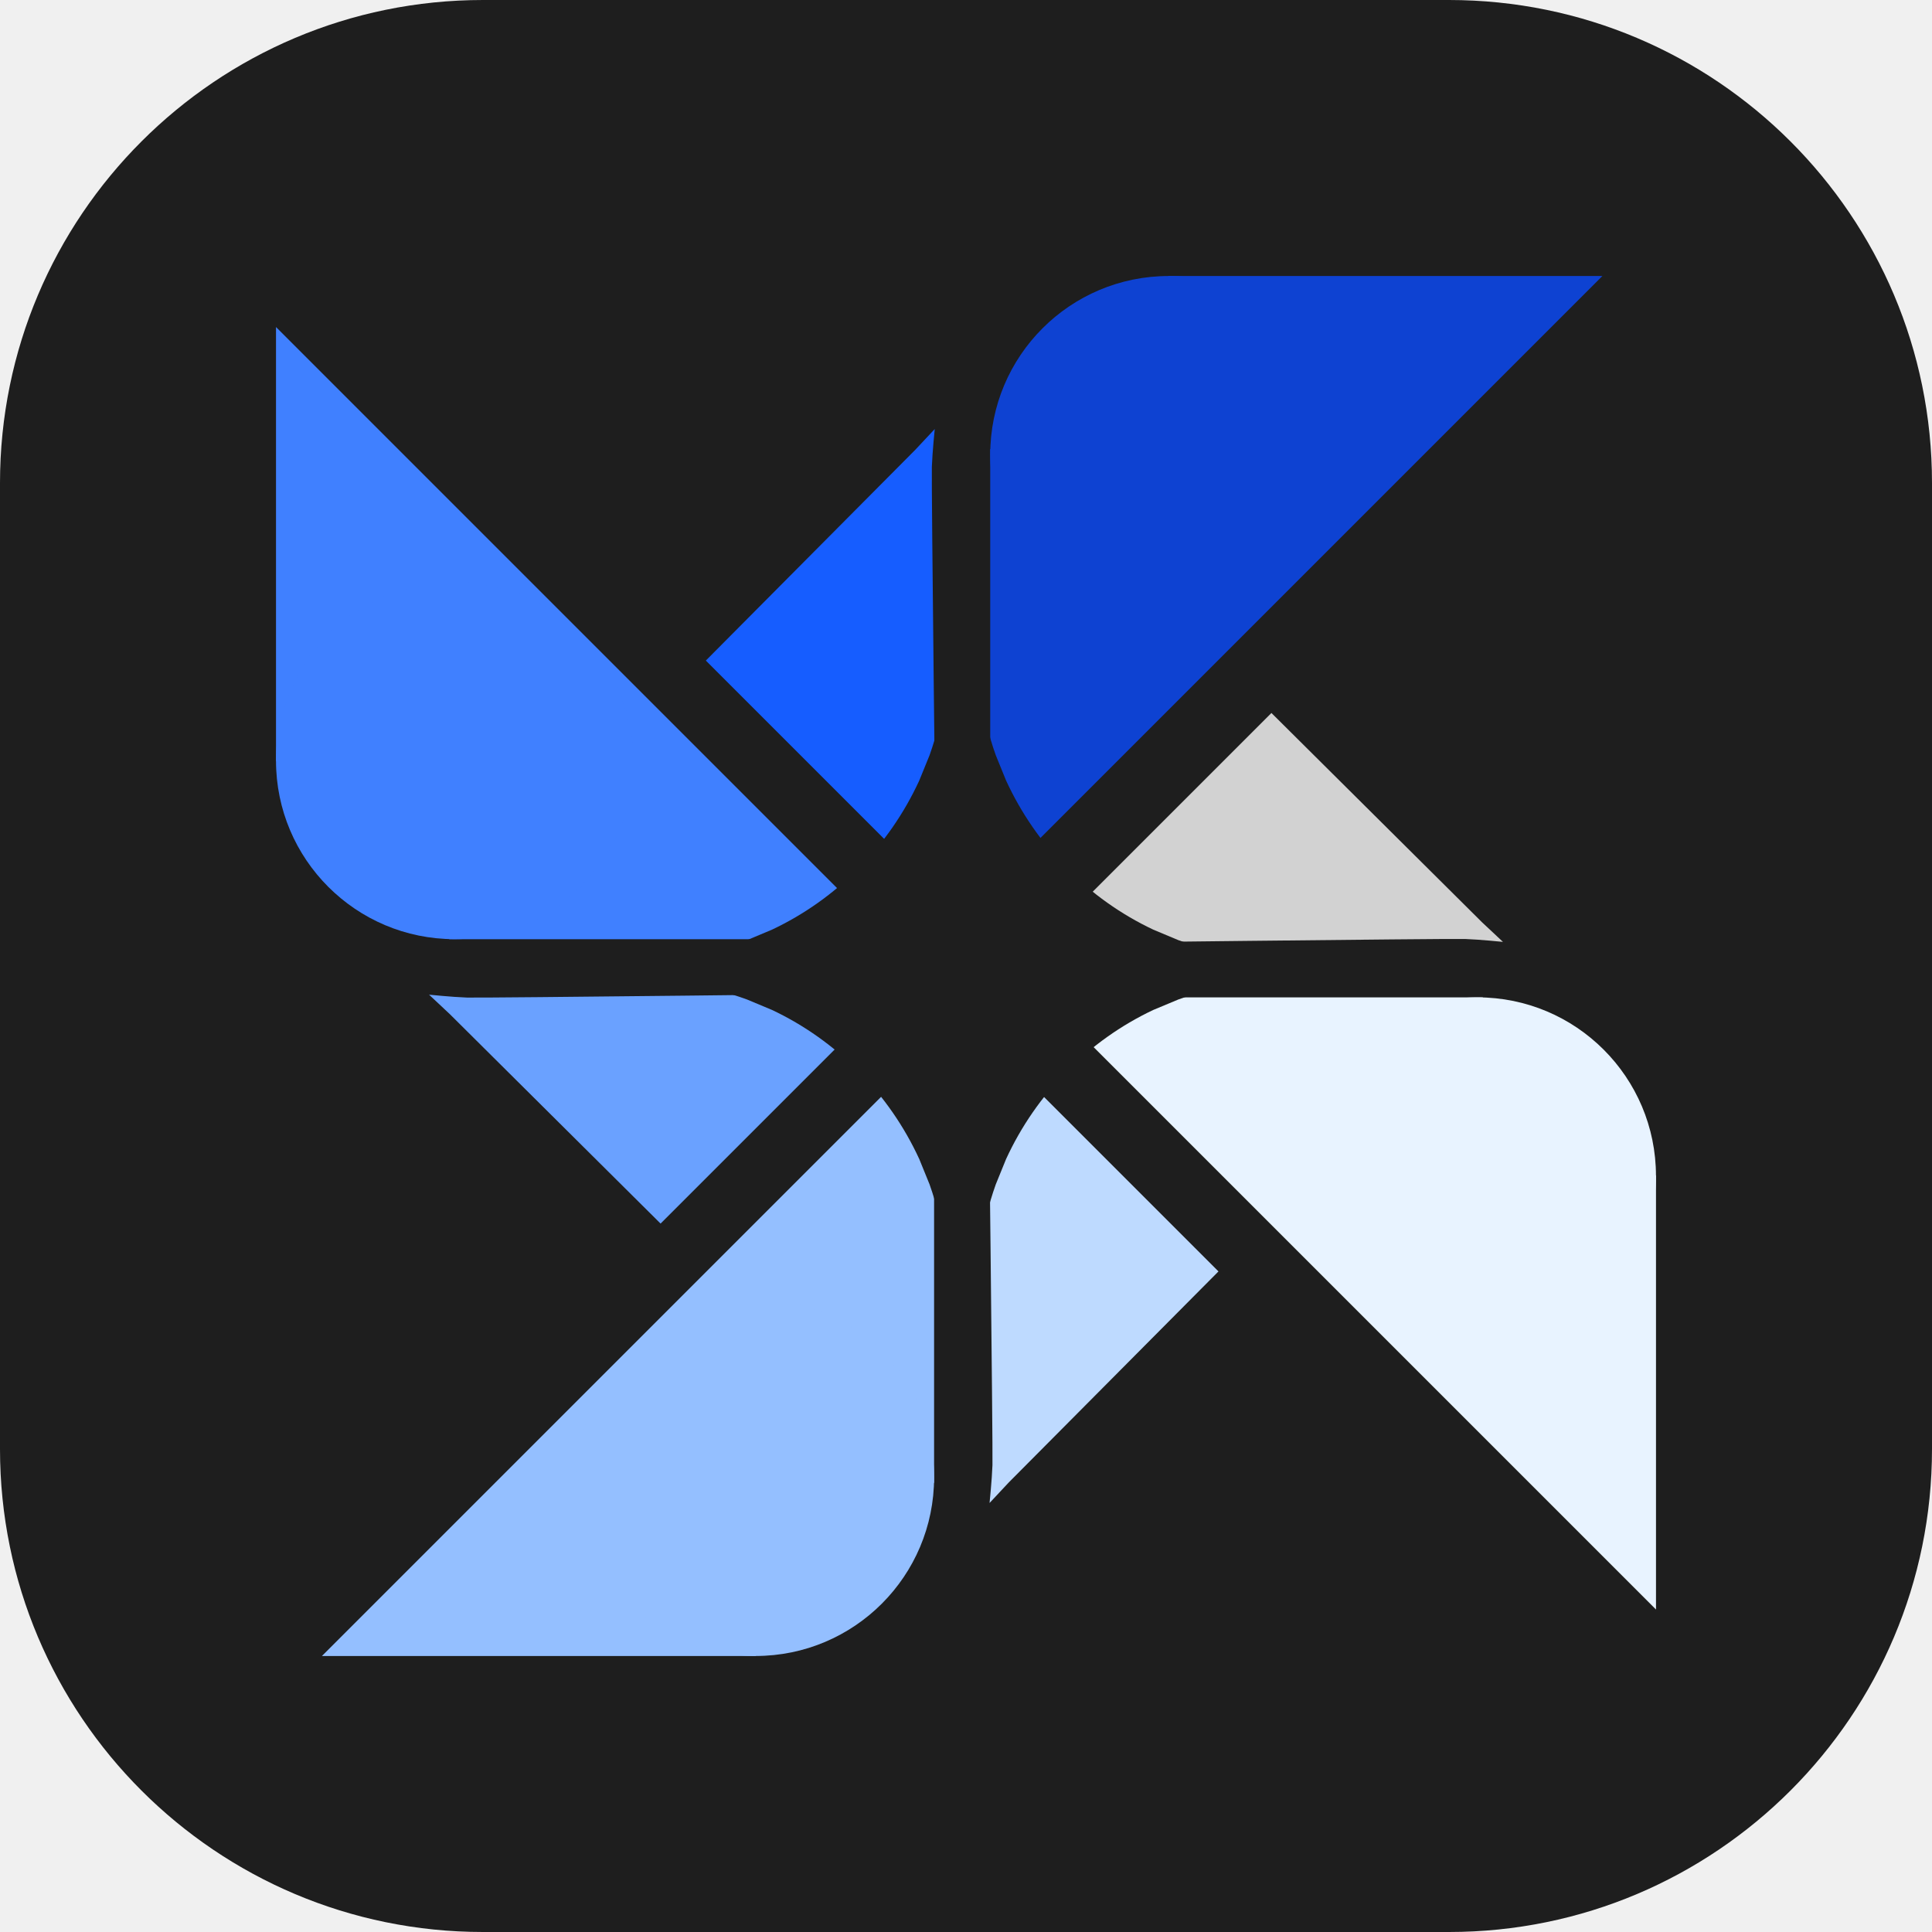
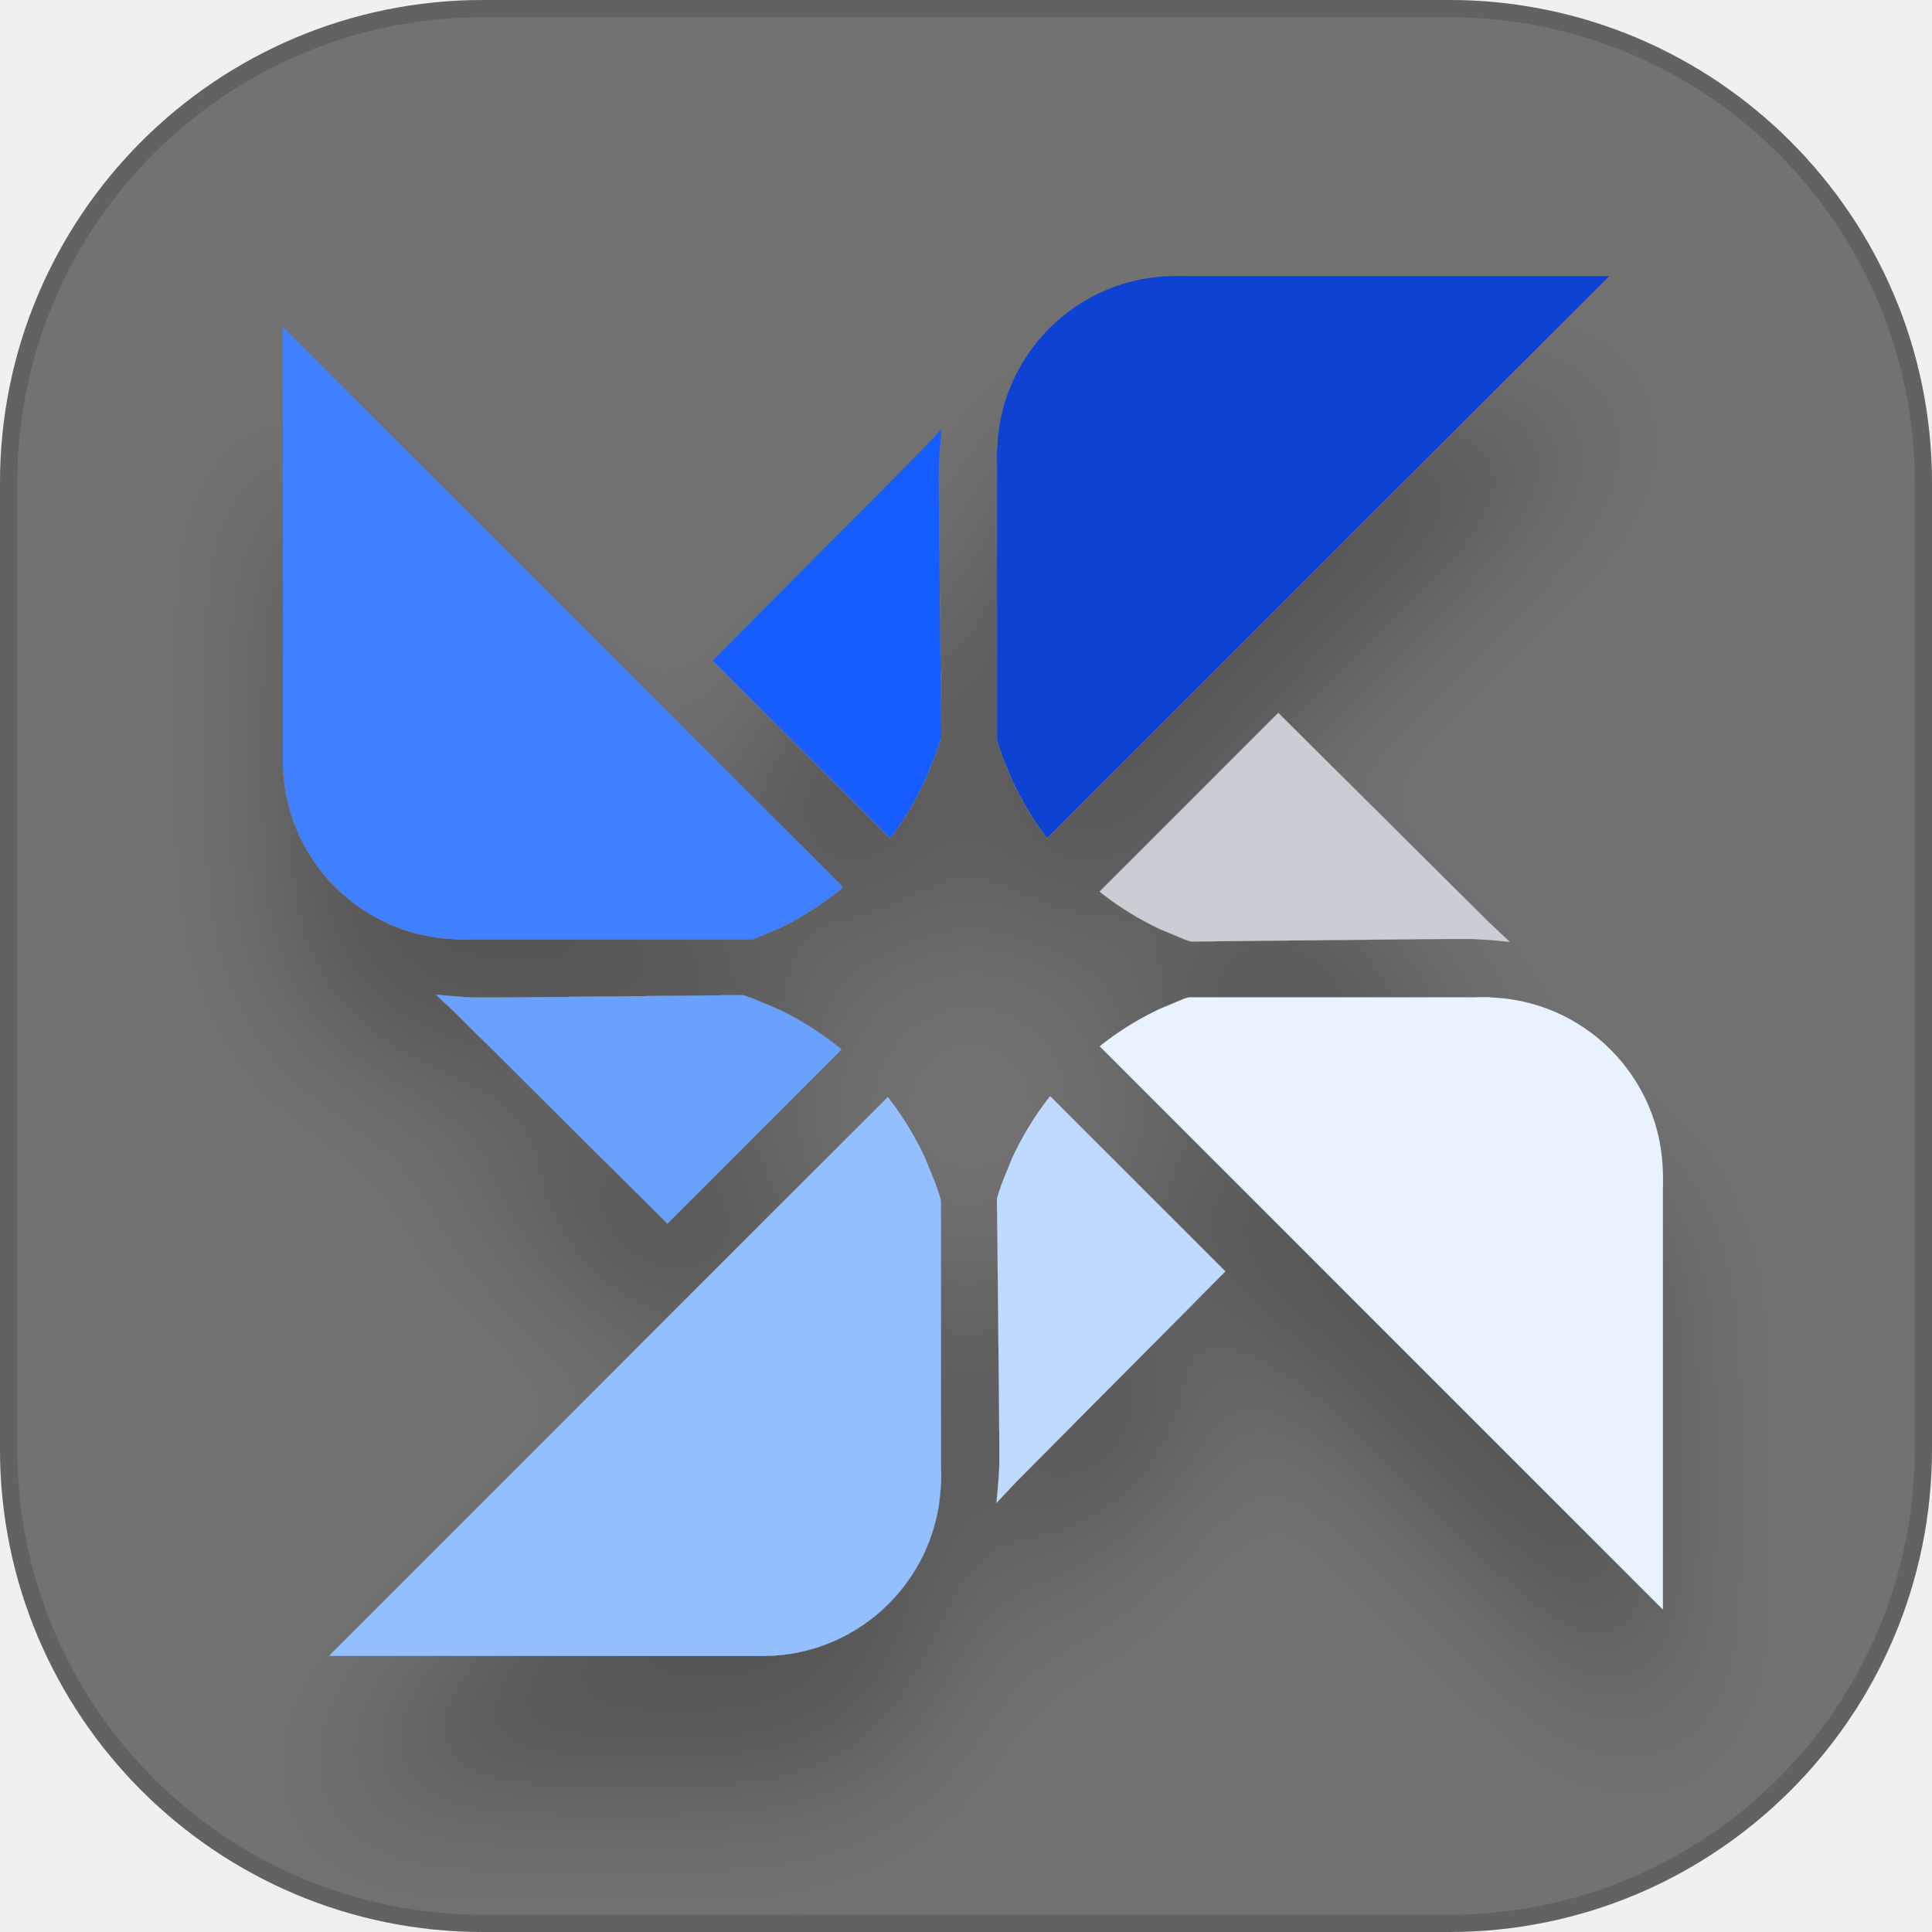
<svg xmlns="http://www.w3.org/2000/svg" width="32" height="32" viewBox="0 0 56 56" fill="none">
  <style>
-   .bg { fill: #1E1E1E; }
-   .star { fill: #1E1E1E; }
-   .blade-tr-fill { fill: white; fill-opacity: 0.8; }
+   .bg { fill: #1E1E1E; fill-opacity: 0.6; }
+   .stroke { stroke: #1F2329; stroke-opacity: 0.2; stroke-width: 0.5; }
  @media (prefers-color-scheme: light) {
-     .bg { fill: #E5E6EB; }
-     .star { fill: #E5E6EB; }
-     .blade-tr-fill { fill: white; fill-opacity: 1; }
+     .bg { fill: #E5E6EB; fill-opacity: 0.4; }
  }
</style>
  <rect width="56" height="56" rx="14" class="bg" />
-   <path d="M46.446 8L42.01 12.436L37.574 16.872L28.702 25.744V21.308L28.702 16.872V13.027L30.92 10.218L33.877 8L37.574 8L41.862 8H46.446Z" fill="#0E42D2" />
-   <circle cx="33.877" cy="13.175" r="5.175" transform="rotate(90 33.8771 13.1754)" fill="#0E42D2" />
-   <path d="M27.132 25.82C27.132 25.82 26.994 13.977 27.01 13.535C27.026 13.093 27.094 12.436 27.094 12.436L26.53 13.038L20.459 19.147L27.132 25.82Z" fill="#165DFF" />
-   <path d="M8 9.479L12.436 13.915L16.872 18.351L25.744 27.223H21.308H16.872L13.027 27.223L10.218 25.005L8 22.048L8 18.351L8 14.063V9.479Z" fill="#4080FF" />
-   <circle cx="13.175" cy="22.047" r="5.175" fill="#4080FF" />
-   <path d="M25.82 28.793C25.82 28.793 13.977 28.93 13.535 28.915C13.093 28.899 12.436 28.831 12.436 28.831L13.038 29.395L19.147 35.466L25.82 28.793Z" fill="#6AA1FF" />
-   <path d="M48 46.653L43.564 42.217L39.128 37.781L30.256 28.909L34.692 28.909H39.128H42.972L45.782 31.127L48 34.084V37.781V42.069L48 46.653Z" fill="#E8F3FF" />
-   <circle cx="42.825" cy="34.084" r="5.175" transform="rotate(-180 42.8246 34.084)" fill="#E8F3FF" />
-   <path d="M30.18 27.339C30.18 27.339 42.023 27.201 42.465 27.217C42.907 27.233 43.564 27.301 43.564 27.301L42.962 26.737L36.853 20.666L30.18 27.339Z" class="blade-tr-fill" />
-   <path d="M9.331 48L13.767 43.564L18.203 39.128L27.075 30.256L27.075 34.692V39.128L27.075 42.972L24.857 45.782L21.9 48H18.203H13.915L9.331 48Z" fill="#94BFFF" />
-   <circle cx="21.9" cy="42.825" r="5.175" transform="rotate(-90 21.8998 42.8246)" fill="#94BFFF" />
-   <path d="M28.645 30.18C28.645 30.18 28.782 42.023 28.767 42.465C28.751 42.907 28.683 43.564 28.683 43.564L29.247 42.962L35.318 36.853L28.645 30.18Z" fill="#BEDAFF" />
-   <path d="M27.903 19.534C28.165 19.534 28.381 19.738 28.414 20.001C28.496 20.656 28.648 21.288 28.863 21.89L29.162 22.625C30.036 24.525 31.553 26.061 33.428 26.946L34.154 27.25L34.39 27.332C34.947 27.517 35.528 27.648 36.127 27.718C36.325 27.741 36.48 27.908 36.48 28.11L36.472 28.184C36.44 28.352 36.301 28.483 36.127 28.503L36.035 28.515C35.383 28.597 34.753 28.752 34.154 28.971L33.428 29.274C31.553 30.16 30.036 31.695 29.162 33.595L28.863 34.33C28.648 34.932 28.496 35.565 28.414 36.219L28.394 36.314C28.327 36.53 28.132 36.687 27.903 36.687L27.808 36.677C27.622 36.641 27.471 36.499 27.413 36.314L27.393 36.219C27.31 35.565 27.158 34.932 26.944 34.33L26.645 33.595C25.77 31.695 24.254 30.16 22.378 29.274L21.653 28.971C21.104 28.77 20.529 28.623 19.935 28.536L19.68 28.503C19.481 28.48 19.327 28.312 19.327 28.11C19.327 27.908 19.481 27.741 19.68 27.718C20.279 27.648 20.86 27.517 21.416 27.332L21.653 27.25L22.378 26.946C24.254 26.061 25.77 24.525 26.645 22.625L26.944 21.89C27.158 21.288 27.31 20.656 27.393 20.001C27.426 19.738 27.642 19.534 27.903 19.534Z" class="star" />
+   <rect x="0.25" y="0.25" width="55.5" height="55.5" rx="13.75" class="stroke" fill="none" />
+   <defs>
+     <filter id="filter1_d" x="4.2" y="8" width="48" height="48" filterUnits="userSpaceOnUse" color-interpolation-filters="sRGB">
+       <feFlood flood-opacity="0" result="BackgroundImageFix" />
+       <feColorMatrix in="SourceAlpha" type="matrix" values="0 0 0 0 0 0 0 0 0 0 0 0 0 0 0 0 0 0 127 0" result="hardAlpha" />
+       <feOffset dy="4" />
+       <feGaussianBlur stdDeviation="2" />
+       <feComposite in2="hardAlpha" operator="out" />
+       <feColorMatrix type="matrix" values="0 0 0 0 0 0 0 0 0 0 0 0 0 0 0 0 0 0 0.25 0" />
+       <feBlend mode="normal" in2="BackgroundImageFix" result="effect1_dropShadow" />
+       <feBlend mode="normal" in="BackgroundImageFix" in2="effect1_dropShadow" result="BackgroundImageFix" />
+       <feBlend mode="normal" in="SourceGraphic" in2="BackgroundImageFix" result="shape" />
+     </filter>
+   </defs>
+   <g filter="url(#filter1_d)">
+     <mask id="mask0" style="mask-type:alpha" maskUnits="userSpaceOnUse" x="7" y="8" width="42" height="40">
+       <path d="M48.5 48H7.5V8H48.5V48ZM28.076 19.51C27.815 19.51 27.599 19.715 27.565 19.977C27.483 20.632 27.332 21.264 27.117 21.866L26.817 22.602C25.943 24.501 24.427 26.037 22.552 26.922L21.826 27.226L21.589 27.309C21.033 27.494 20.452 27.624 19.852 27.693C19.654 27.716 19.5 27.884 19.5 28.086C19.5 28.288 19.654 28.455 19.852 28.479L20.108 28.513C20.702 28.6 21.277 28.746 21.826 28.946L22.552 29.25C24.427 30.135 25.943 31.672 26.817 33.571L27.117 34.306C27.332 34.908 27.483 35.541 27.565 36.195L27.586 36.29C27.643 36.475 27.795 36.617 27.981 36.653L28.076 36.662C28.305 36.662 28.499 36.505 28.566 36.29L28.587 36.195C28.669 35.541 28.822 34.908 29.036 34.306L29.335 33.571C30.209 31.672 31.726 30.135 33.602 29.25L34.327 28.946C34.926 28.727 35.556 28.573 36.208 28.49L36.3 28.479C36.473 28.458 36.613 28.328 36.645 28.16L36.652 28.086C36.652 27.884 36.498 27.716 36.3 27.693C35.701 27.624 35.12 27.494 34.563 27.309L34.327 27.226L33.602 26.922C31.726 26.037 30.209 24.501 29.335 22.602L29.036 21.866C28.822 21.264 28.669 20.632 28.587 19.977C28.554 19.715 28.338 19.51 28.076 19.51Z" fill="#D9D9D9" />
+     </mask>
+     <g mask="url(#mask0)">
+       <path d="M46.646 8L42.21 12.436L37.774 16.872L28.902 25.744V21.308L28.902 16.872V13.027L31.12 10.218L34.077 8L37.774 8H42.062L46.646 8Z" fill="#0E42D2" />
+       <path d="M34.077 18.351C31.219 18.351 28.902 16.034 28.902 13.175C28.902 10.317 31.219 8 34.077 8C36.935 8 39.252 10.317 39.252 13.175C39.252 16.034 36.935 18.351 34.077 18.351Z" fill="#0E42D2" />
+       <path d="M27.332 25.819C27.332 25.819 27.194 13.977 27.21 13.535C27.225 13.093 27.294 12.436 27.294 12.436L26.73 13.038L20.659 19.146L27.332 25.819Z" fill="#165DFF" />
+       <path d="M8.2 9.478L12.636 13.915L17.072 18.351L25.944 27.223H21.508H17.072L13.227 27.223L10.418 25.005L8.2 22.047L8.2 18.351L8.2 14.062L8.2 9.478Z" fill="#4080FF" />
+       <path d="M18.551 22.047C18.551 24.906 16.234 27.223 13.375 27.223C10.517 27.223 8.2 24.906 8.2 22.047C8.2 19.189 10.517 16.872 13.375 16.872C16.234 16.872 18.551 19.189 18.551 22.047Z" fill="#4080FF" />
+       <path d="M26.02 28.793C26.02 28.793 14.177 28.93 13.735 28.915C13.293 28.899 12.636 28.831 12.636 28.831L13.238 29.395L19.346 35.466L26.02 28.793Z" fill="#6AA1FF" />
+       <path d="M48.2 46.653L43.764 42.217L39.328 37.781L30.456 28.908L34.892 28.908H39.328H43.172L45.982 31.127L48.2 34.084L48.2 37.781V42.069V46.653Z" fill="#E8F3FF" />
+       <path d="M37.849 34.084C37.849 31.226 40.166 28.908 43.025 28.908C45.883 28.908 48.2 31.226 48.2 34.084C48.2 36.942 45.883 39.259 43.025 39.259C40.166 39.259 37.849 36.942 37.849 34.084Z" fill="#E8F3FF" />
+       <path d="M30.38 27.338C30.38 27.338 42.223 27.201 42.665 27.217C43.107 27.232 43.764 27.301 43.764 27.301L43.162 26.736L37.053 20.665L30.38 27.338Z" fill="#C9CDD4" />
+       <path d="M9.531 48L13.967 43.564L18.403 39.128L27.275 30.256L27.275 34.691V39.128L27.275 42.972L25.057 45.782L22.1 48L18.403 48H14.115H9.531Z" fill="#94BFFF" />
+       <path d="M22.1 37.649C24.958 37.649 27.275 39.966 27.275 42.824C27.275 45.683 24.958 48 22.1 48C19.241 48 16.924 45.683 16.924 42.824C16.924 39.966 19.241 37.649 22.1 37.649Z" fill="#94BFFF" />
+       <path d="M28.845 30.18C28.845 30.18 28.982 42.022 28.967 42.465C28.951 42.907 28.883 43.564 28.883 43.564L29.447 42.962L35.518 36.853L28.845 30.18Z" fill="#BEDAFF" />
+     </g>
+   </g>
</svg>
